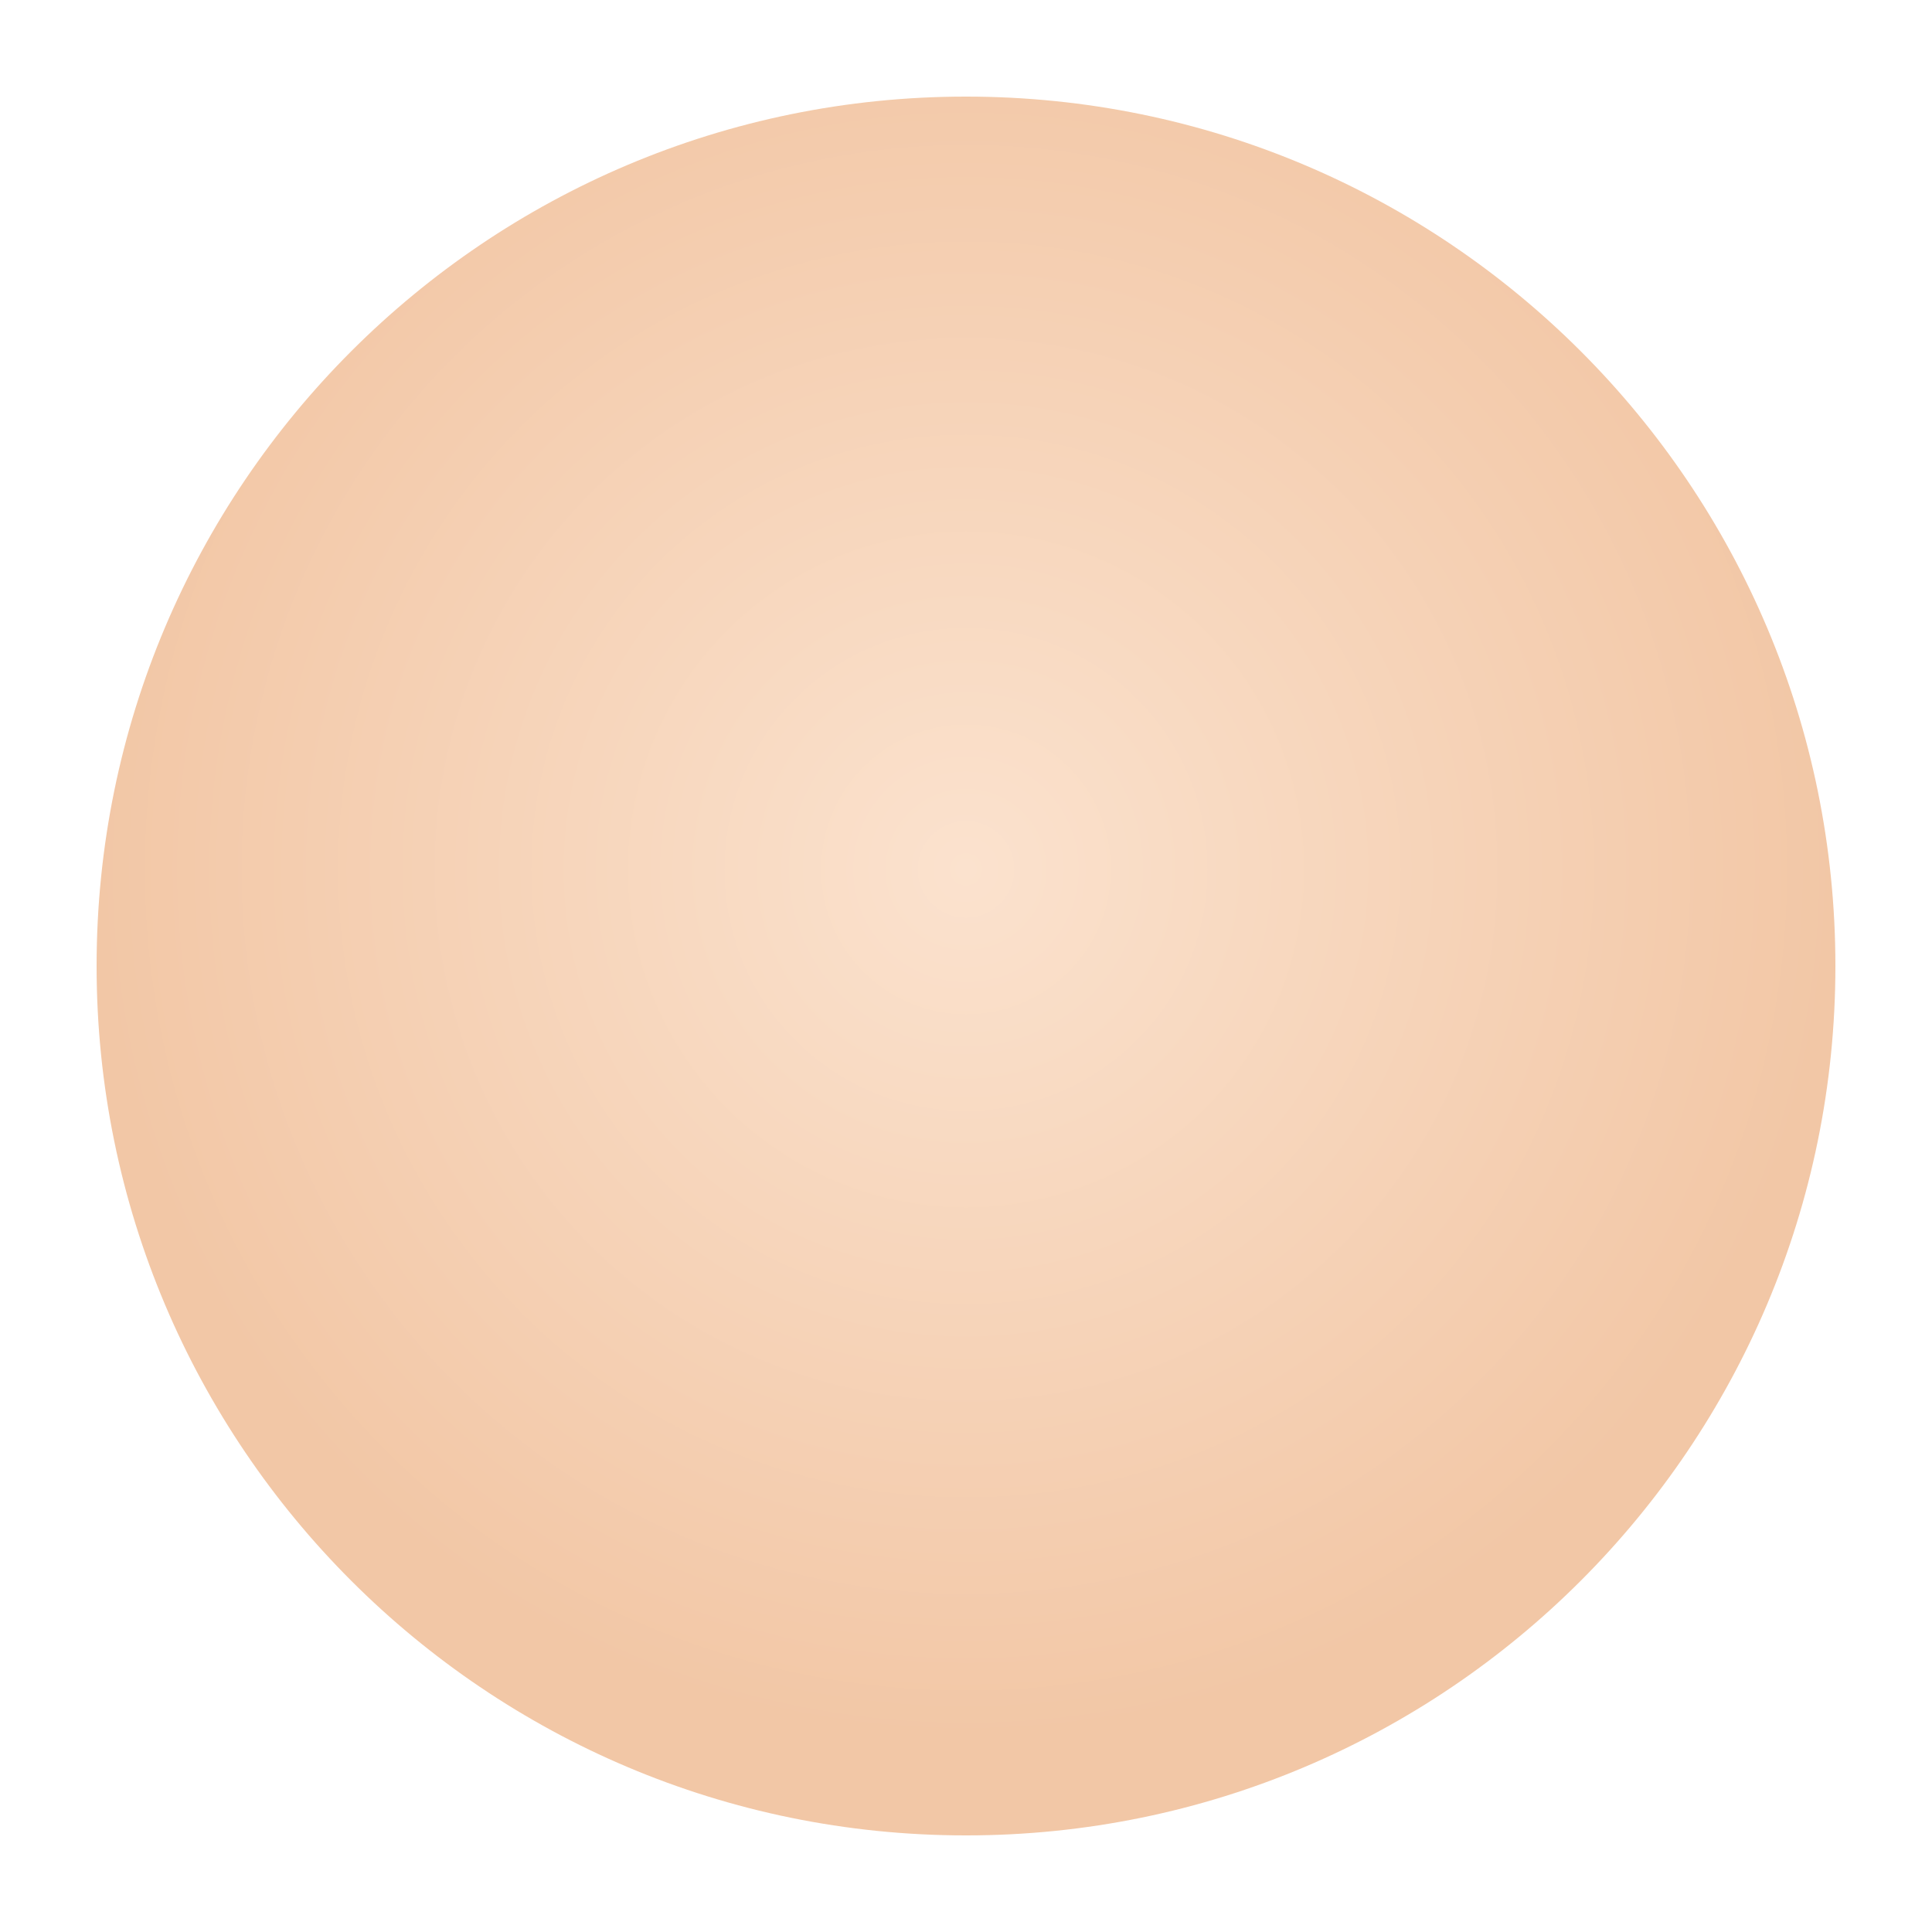
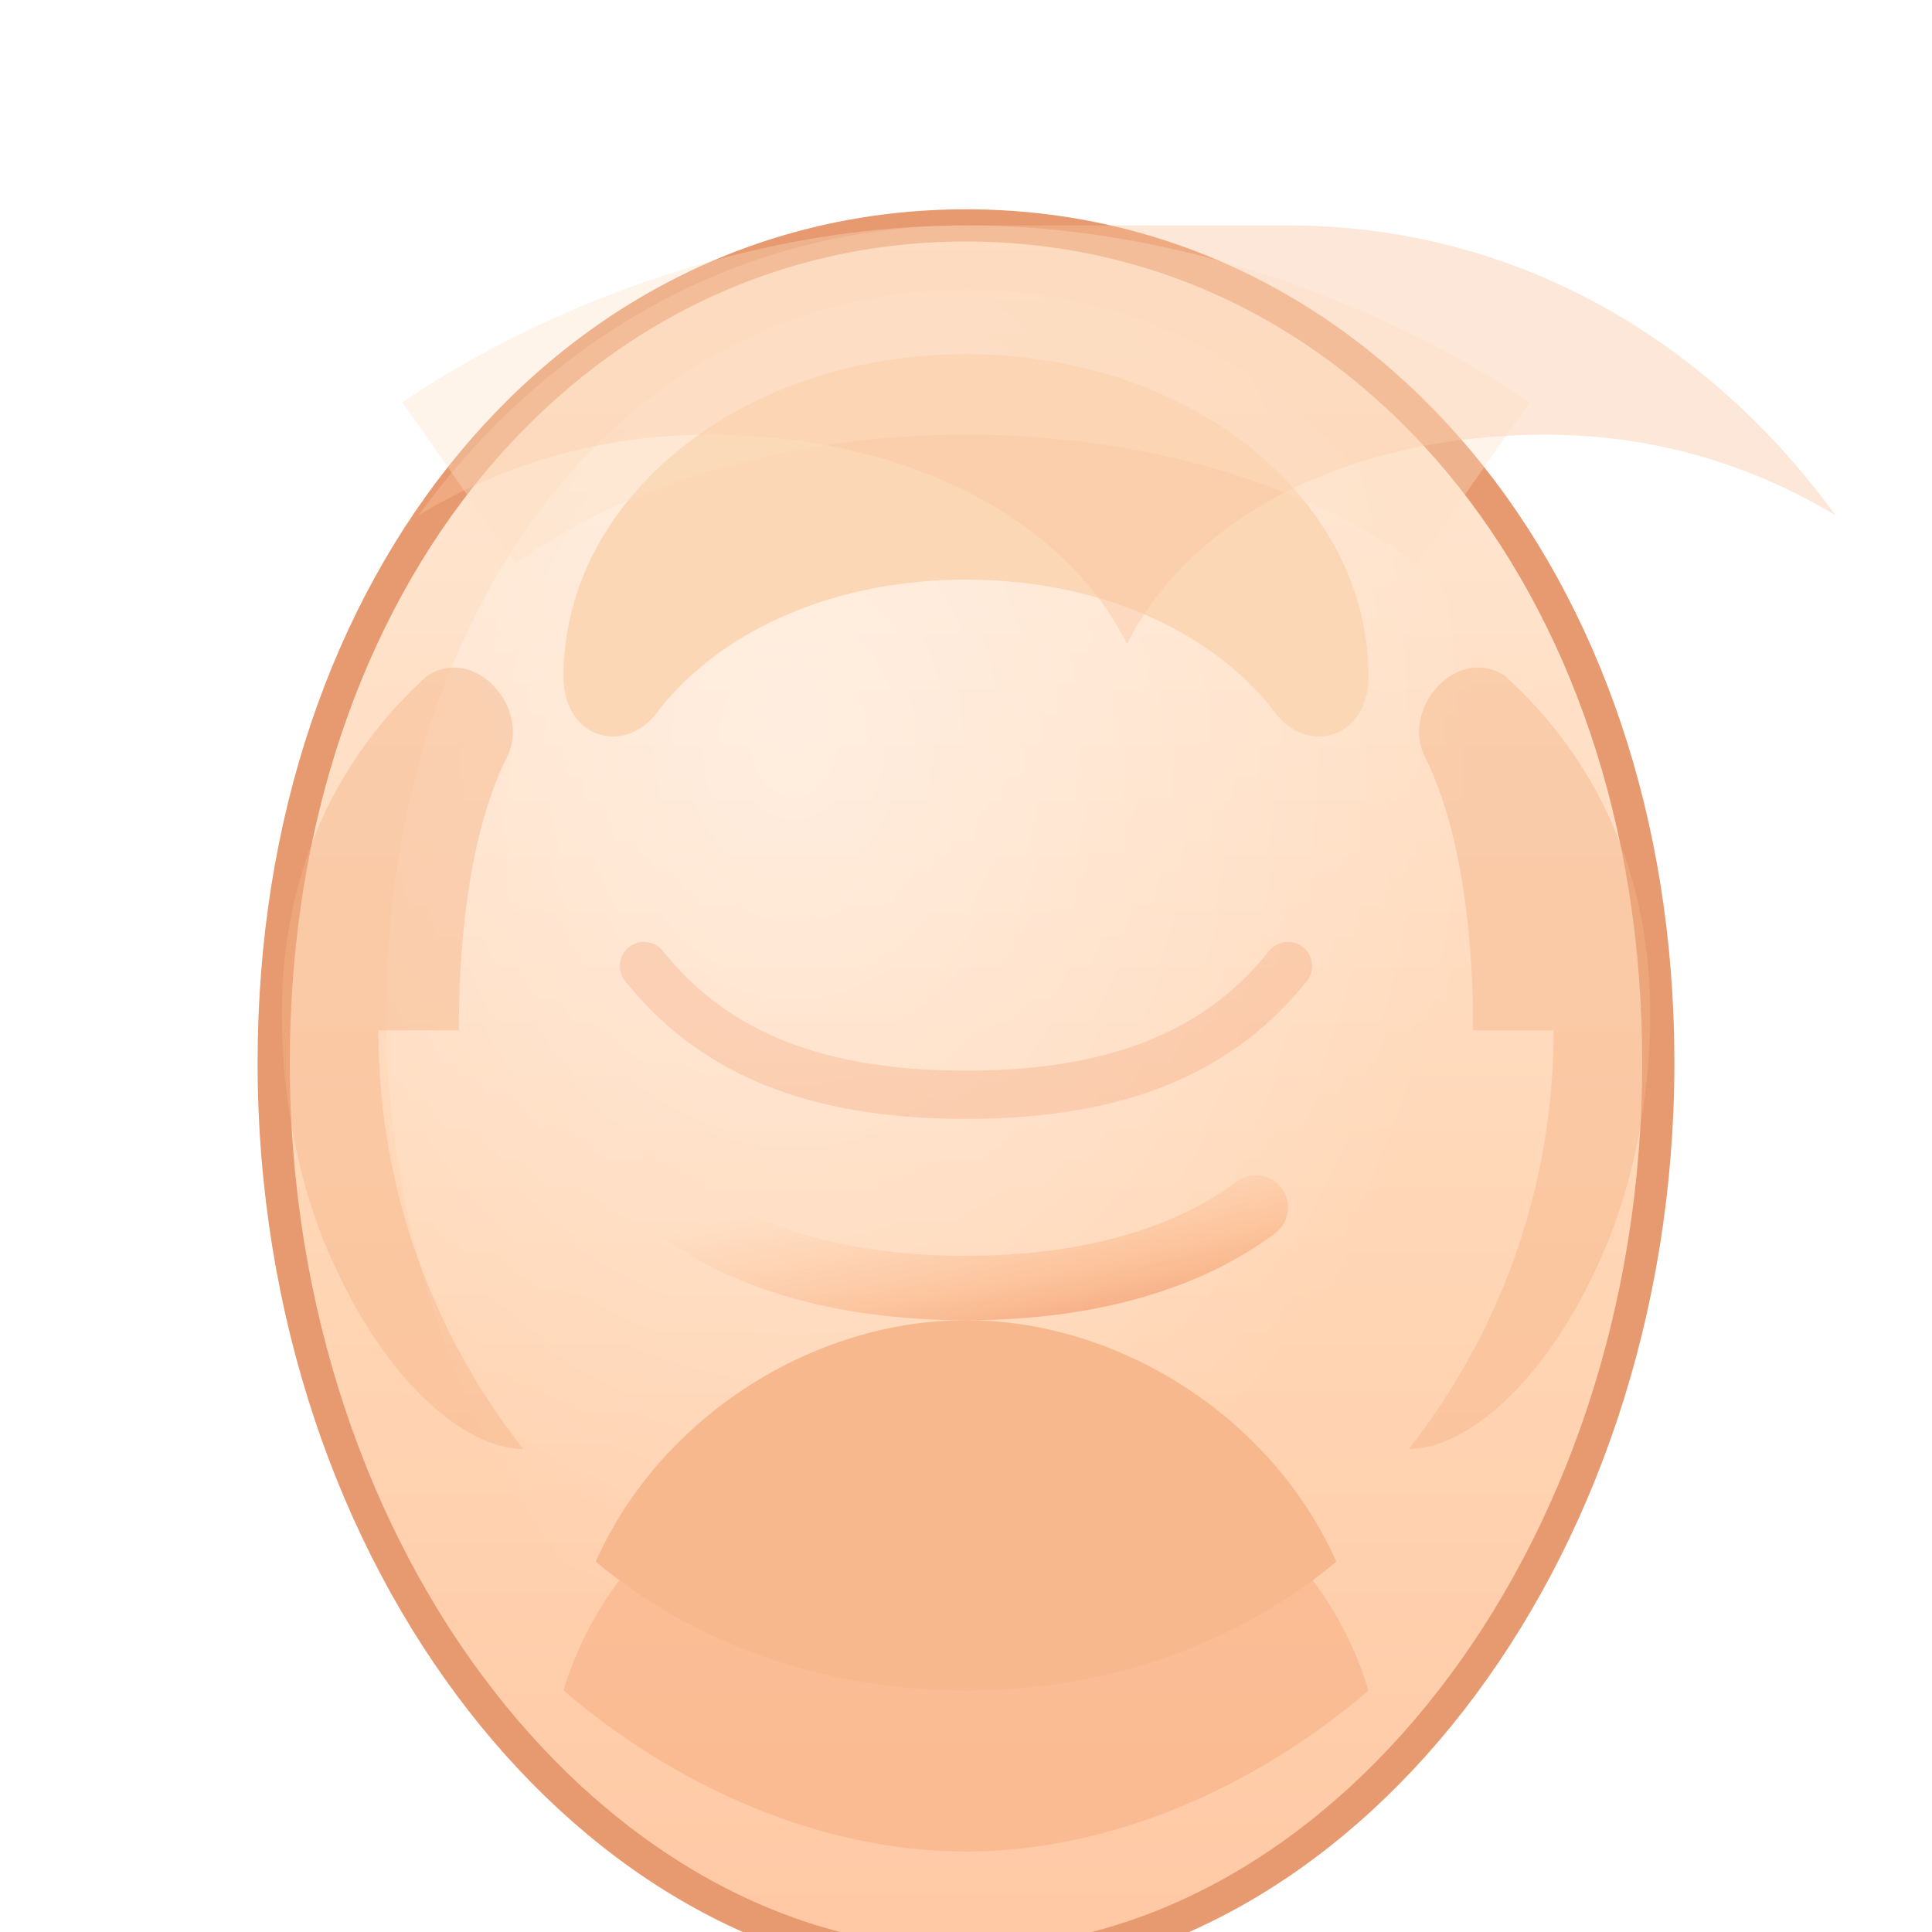
- <svg xmlns="http://www.w3.org/2000/svg" viewBox="0 0 200 200">
+ <svg xmlns="http://www.w3.org/2000/svg" viewBox="0 0 240 240">
  <defs>
-     <radialGradient id="lightSkin" cx="100" cy="90" r="90" gradientUnits="userSpaceOnUse">
-       <stop offset="0" stop-color="#fbe2ce" />
-       <stop offset="1" stop-color="#f2c7a6" />
+     <linearGradient id="skinLightBase" x1="0" x2="0" y1="0" y2="1">
+       <stop offset="0%" stop-color="#ffe9d6" />
+       <stop offset="60%" stop-color="#ffd6b5" />
+       <stop offset="100%" stop-color="#ffc8a4" />
+     </linearGradient>
+     <radialGradient id="skinLightGlow" cx="0.35" cy="0.3" r="0.6">
+       <stop offset="0%" stop-color="#ffffff" stop-opacity="0.45" />
+       <stop offset="100%" stop-color="#ffffff" stop-opacity="0" />
    </radialGradient>
+     <linearGradient id="skinLightShadow" x1="0" x2="1" y1="0.2" y2="0.9">
+       <stop offset="0%" stop-color="#fbbd92" stop-opacity="0.0" />
+       <stop offset="70%" stop-color="#f7a773" stop-opacity="0.6" />
+       <stop offset="100%" stop-color="#f1905e" stop-opacity="0.8" />
+     </linearGradient>
  </defs>
-   <circle cx="100" cy="100" r="90" fill="url(#lightSkin)" />
+   <g fill="none" fill-rule="evenodd">
+     <path d="M120 28c-49 0-86 44-86 104 0 62 40 112 86 112s86-50 86-112C206 72 169 28 120 28z" fill="url(#skinLightBase)" stroke="#e7996f" stroke-width="4" stroke-linecap="round" stroke-linejoin="round" />
+     <path d="M120 36c-42 0-72 39-72 90 0 50 32 96 72 96s72-46 72-96c0-51-30-90-72-90z" fill="url(#skinLightGlow)" />
+     <path d="M47 128c0 20 7 38 18 52-7 0-17-8-24-24-4-9-6-20-6-30 0-18 7-32 18-42 6-4 13 4 10 10-4 8-6 20-6 34z" fill="#f5b388" opacity="0.45" />
+     <path d="M193 128c0 20-7 38-18 52 7 0 17-8 24-24 4-9 6-20 6-30 0-18-7-32-18-42-6-4-13 4-10 10 4 8 6 20 6 34z" fill="#f5b388" opacity="0.45" />
+     <path d="M120 176c-24 0-44 14-50 34 14 12 32 20 50 20s36-8 50-20c-6-20-26-34-50-34z" fill="#f4a678" opacity="0.45" />
+     <path d="M120 210c-18 0-34-6-46-16 8-18 27-30 46-30s38 12 46 30c-12 10-28 16-46 16z" fill="#f7b88e" />
+     <path d="M80 120c8 10 20 16 40 16s32-6 40-16" stroke="#f1915f" stroke-linecap="round" stroke-width="6" opacity="0.25" />
+     <path d="M120 72c-16 0-30 6-38 16-4 6-12 4-12-4 0-22 22-40 50-40s50 18 50 40c0 8-8 10-12 4-8-10-22-16-38-16z" fill="#fbd7b5" />
+     <path d="M120 28c-28 0-52 14-68 36 10-6 22-10 36-10 24 0 44 10 52 26 8-16 28-26 52-26 14 0 26 4 36 10-16-22-40-36-68-36z" fill="#f9c49d" opacity="0.4" />
+     <path d="M120 28c-40 0-70 22-70 22l14 20c14-10 34-16 56-16s42 6 56 16l14-20s-30-22-70-22z" fill="#fce0c3" opacity="0.35" />
+     <path d="M84 150c8 6 20 10 36 10s28-4 36-10" stroke="url(#skinLightShadow)" stroke-width="8" stroke-linecap="round" opacity="0.7" />
+   </g>
</svg>
